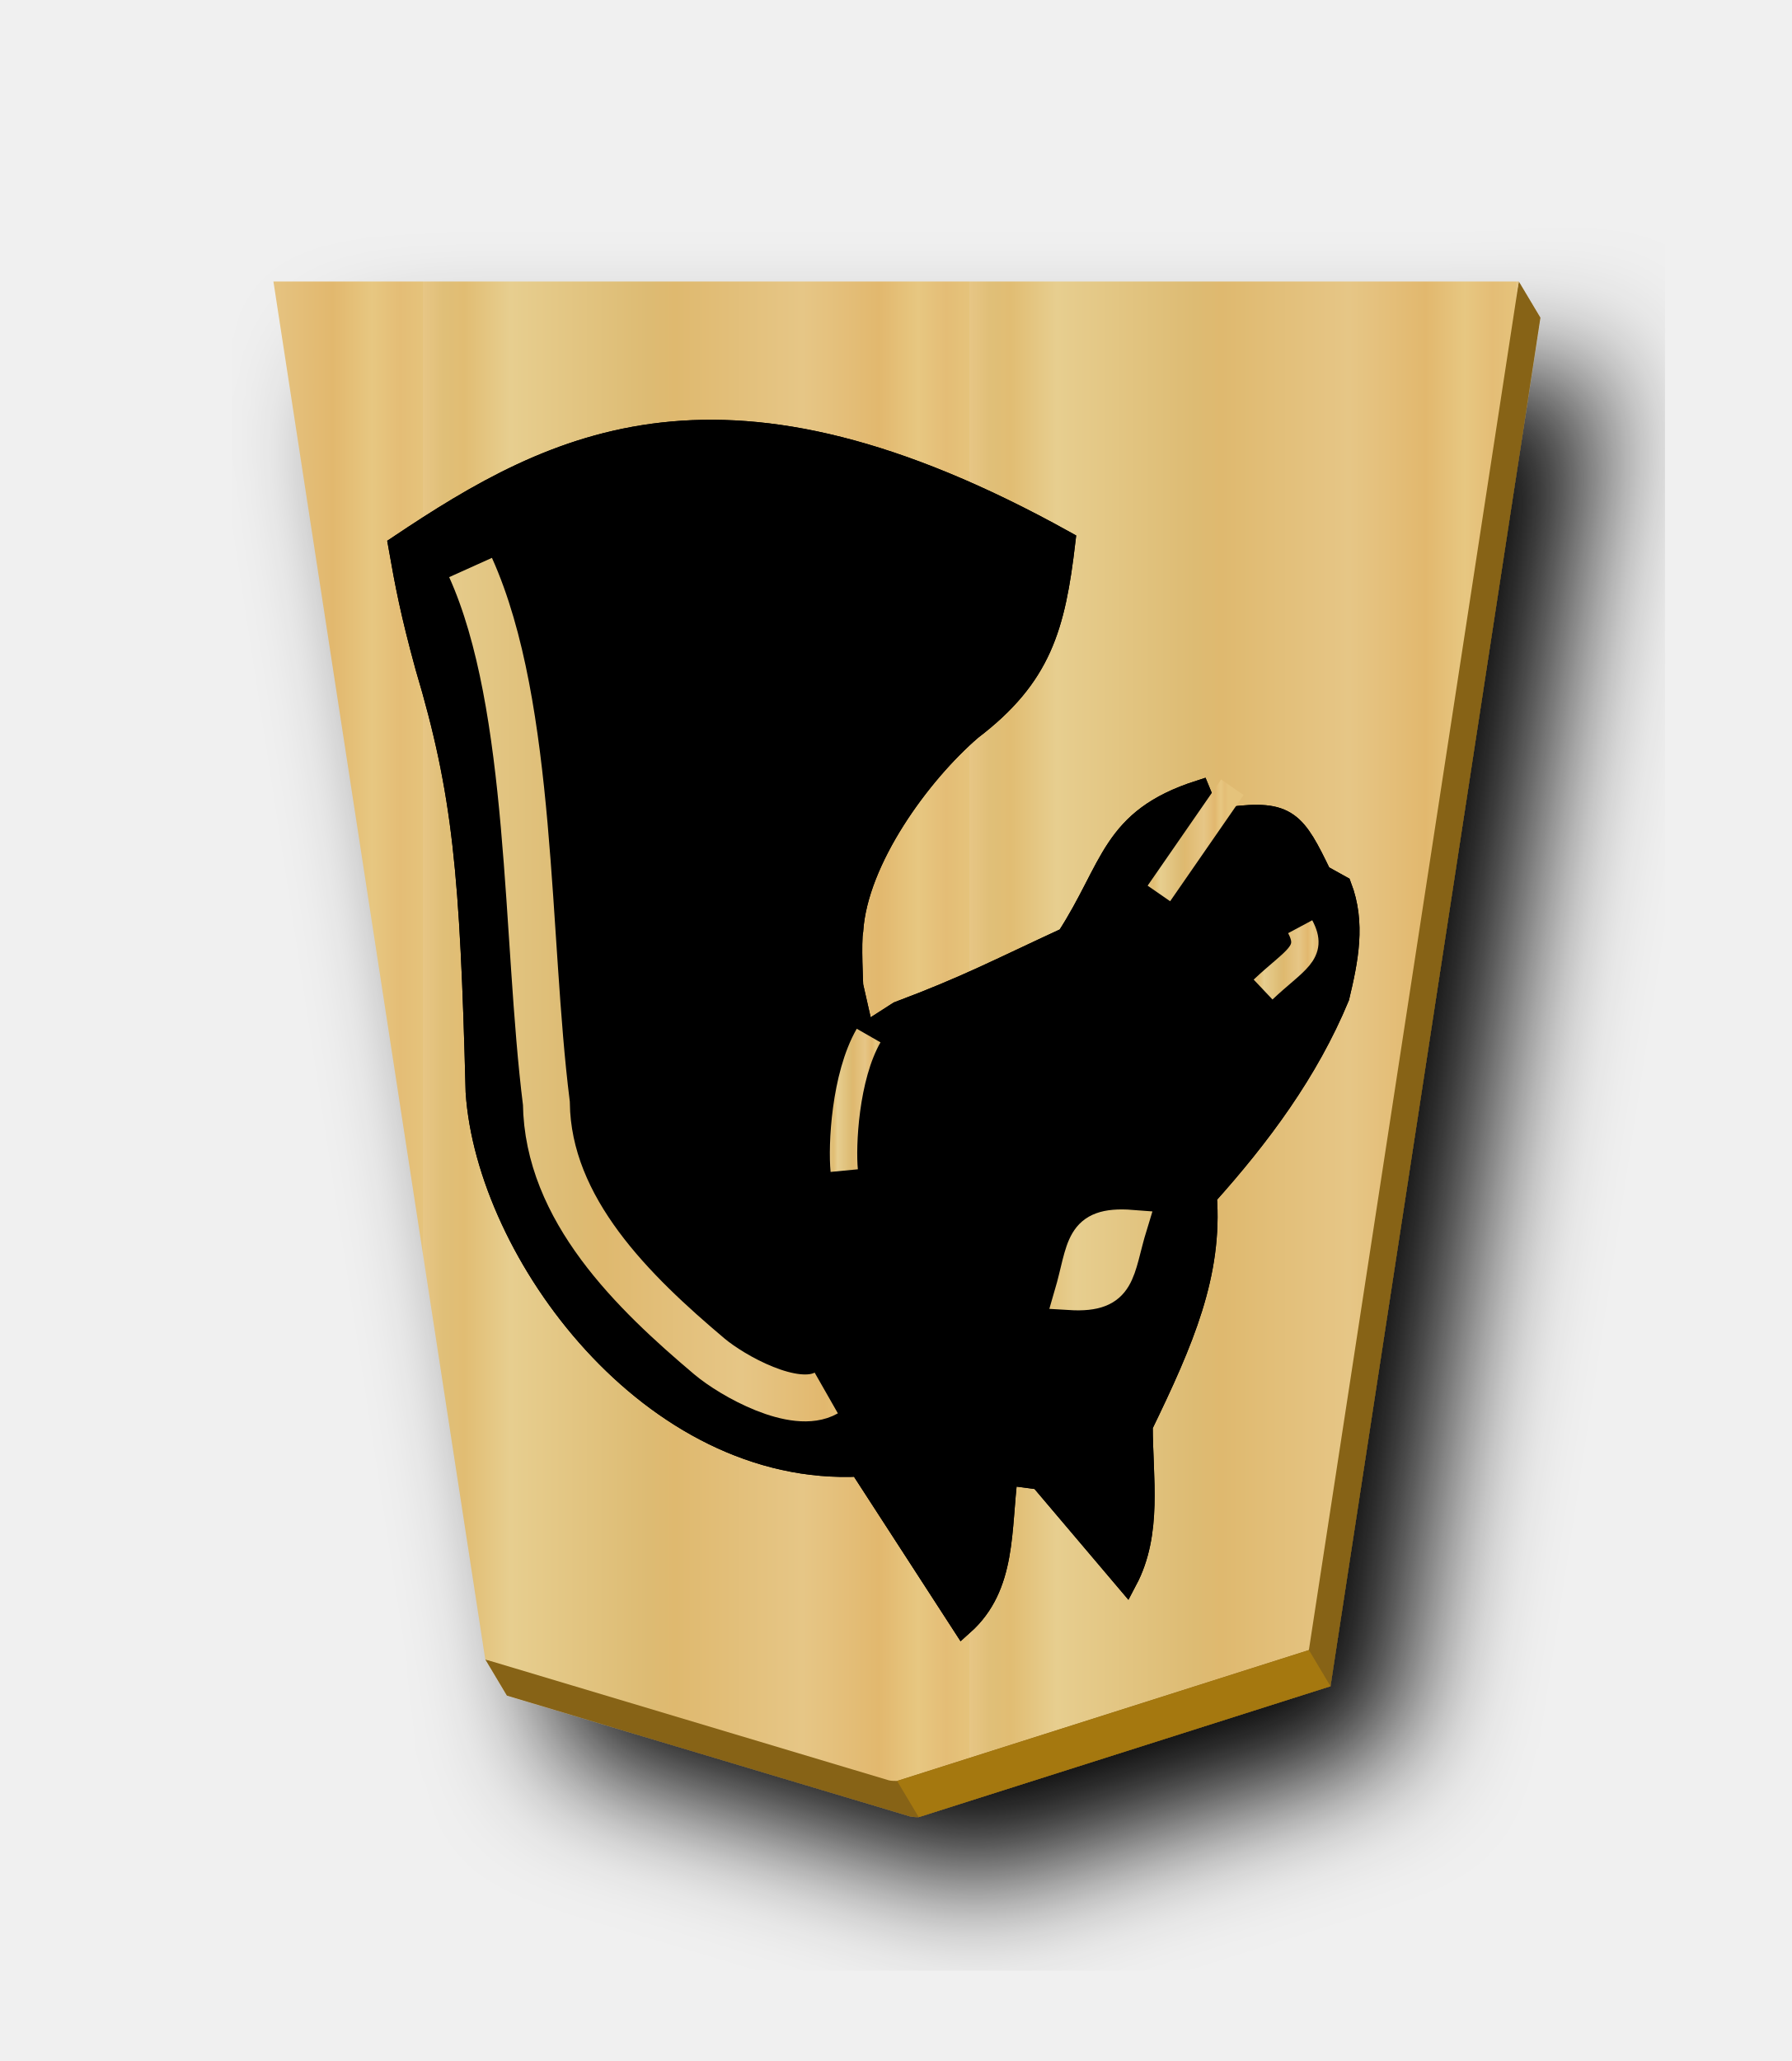
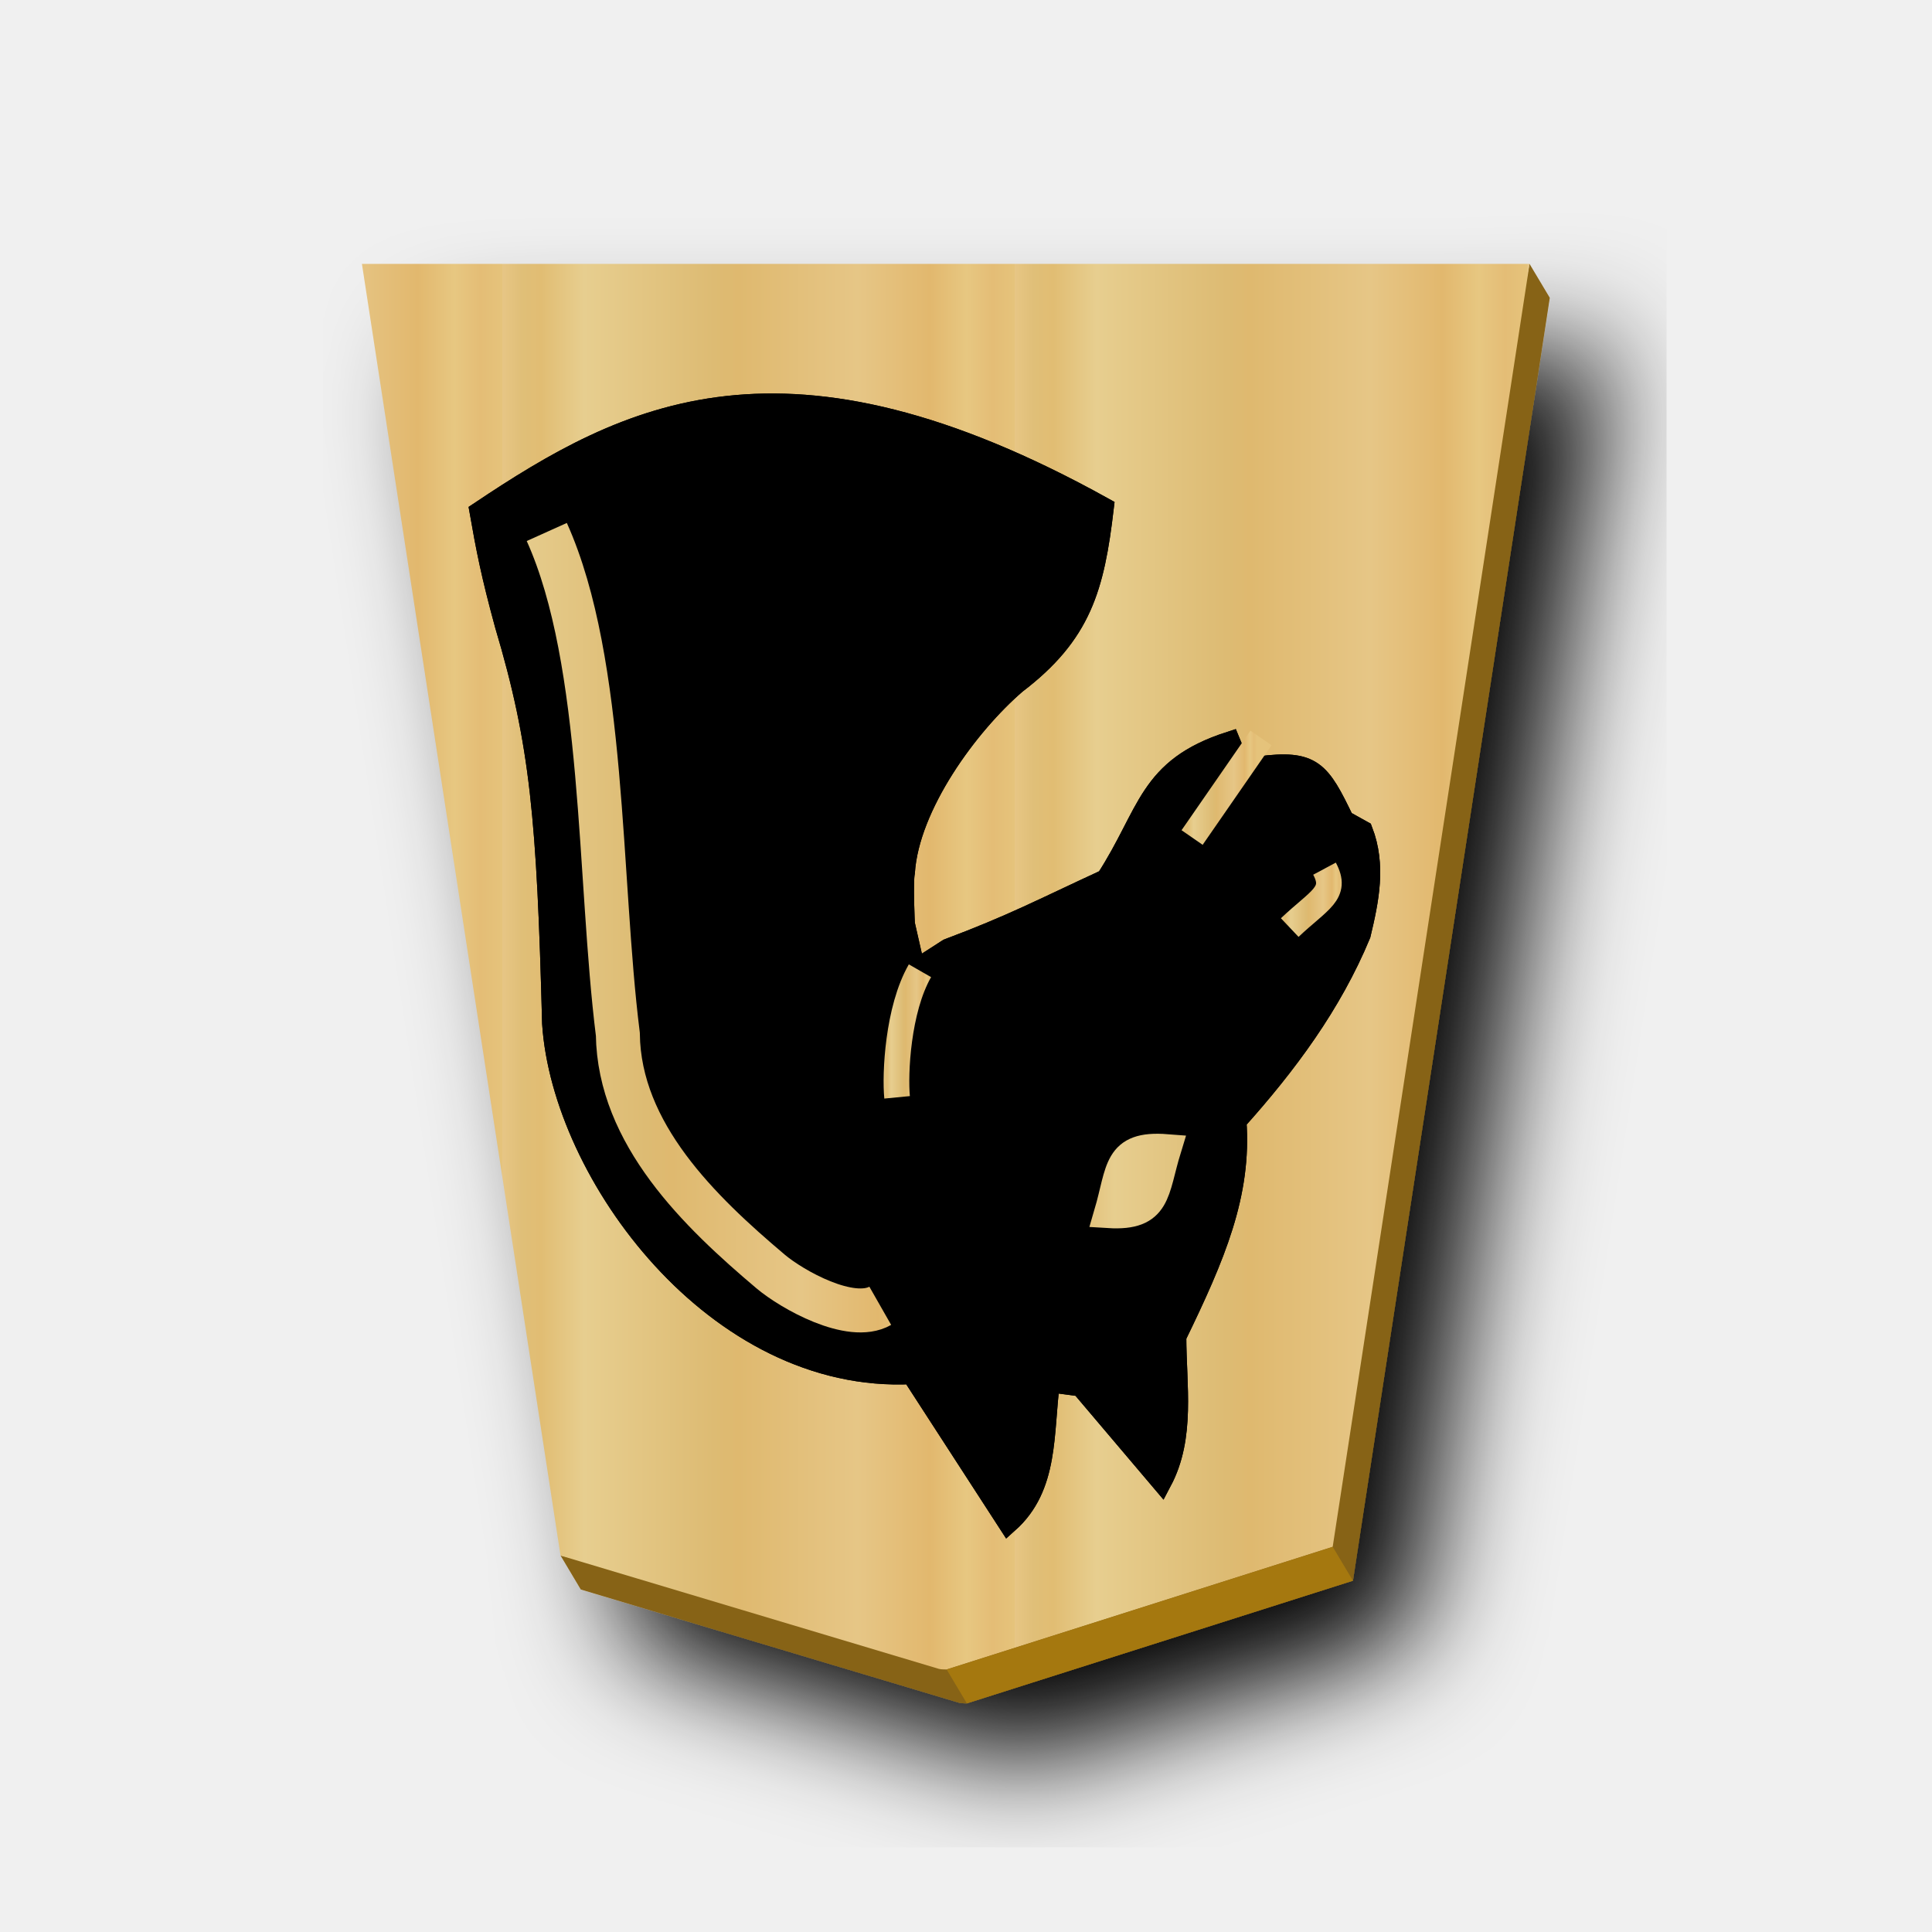
- <svg xmlns="http://www.w3.org/2000/svg" xmlns:xlink="http://www.w3.org/1999/xlink" width="52.157" height="60" version="1.1" id="svg1717">
-   <defs id="defs1721">
-     <filter style="color-interpolation-filters:sRGB" id="filter1552">
-       <feFlood flood-opacity="0.498" flood-color="rgb(0,0,0)" result="flood" id="feFlood1542" />
-       <feComposite in="flood" in2="SourceGraphic" operator="in" result="composite1" id="feComposite1544" />
-       <feGaussianBlur in="composite1" stdDeviation="2.5" result="blur" id="feGaussianBlur1546" />
-       <feOffset dx="4.57967e-15" dy="4.41314e-15" result="offset" id="feOffset1548" />
-       <feComposite in="SourceGraphic" in2="offset" operator="over" result="composite2" id="feComposite1550" />
+ <svg xmlns="http://www.w3.org/2000/svg" xmlns:xlink="http://www.w3.org/1999/xlink" viewBox="0 0 60 60">
+   <defs>
+     <linearGradient xlink:href="#1KE_svg__a" id="1KE_svg__d" x1="-96.59" x2="-93.377" y1="92.733" y2="92.733" gradientUnits="userSpaceOnUse" />
+     <linearGradient xlink:href="#1KE_svg__a" id="1KE_svg__e" x1="-134.375" x2="-104.096" y1="82.638" y2="82.638" gradientUnits="userSpaceOnUse" />
+     <linearGradient xlink:href="#1KE_svg__a" id="1KE_svg__f" x1="-136.475" x2="-99.186" y1="99.718" y2="99.718" gradientUnits="userSpaceOnUse" spreadMethod="repeat" />
+     <linearGradient xlink:href="#1KE_svg__a" id="1KE_svg__g" x1="373.592" x2="376.533" y1="89.663" y2="89.663" gradientUnits="userSpaceOnUse" />
+     <linearGradient xlink:href="#1KE_svg__a" id="1KE_svg__c" x1="-57.446" x2="-39.653" y1="-2.331" y2="-2.331" gradientUnits="userSpaceOnUse" spreadMethod="repeat" />
+     <linearGradient id="1KE_svg__a">
+       <stop offset="0" stop-color="#e5c37b" />
+       <stop offset=".042" stop-color="#e4bd76" />
+       <stop offset=".093" stop-color="#e7c781" />
+       <stop offset=".165" stop-color="#e2b86e" />
+       <stop offset=".305" stop-color="#e6c686" />
+       <stop offset=".539" stop-color="#dfb96f" />
+       <stop offset=".586" stop-color="#ddbb73" />
+       <stop offset=".84" stop-color="#e7ce8f" />
+       <stop offset=".924" stop-color="#e1bd73" />
+       <stop offset=".962" stop-color="#e0bf78" />
+       <stop offset="1" stop-color="#e7c685" />
+     </linearGradient>
+     <linearGradient xlink:href="#1KE_svg__a" id="1KE_svg__h" x1="14.606" x2="16.266" y1="36.113" y2="36.113" gradientUnits="userSpaceOnUse" />
+     <filter id="1KE_svg__b">
+       <feGaussianBlur in="SourceAlpha" result="blur" stdDeviation="2" />
+       <feOffset dx="2" dy="2" result="offsetBlur" />
+       <feBlend in="SourceGraphic" in2="offsetBlur" />
    </filter>
-     <filter style="color-interpolation-filters:sRGB" id="filter1540">
-       <feFlood flood-opacity="0.498" flood-color="rgb(0,0,0)" result="flood" id="feFlood1530" />
-       <feComposite in="flood" in2="SourceGraphic" operator="in" result="composite1" id="feComposite1532" />
-       <feGaussianBlur in="composite1" stdDeviation="2.5" result="blur" id="feGaussianBlur1534" />
-       <feOffset dx="4.57967e-15" dy="4.41314e-15" result="offset" id="feOffset1536" />
-       <feComposite in="SourceGraphic" in2="offset" operator="over" result="composite2" id="feComposite1538" />
-     </filter>
-     <filter id="drop-shadow-9">
-       <feGaussianBlur in="SourceAlpha" result="blur" stdDeviation="2" id="feGaussianBlur5056" />
-       <feOffset result="offsetBlur" dx="2" dy="2" id="feOffset5058" />
-       <feBlend in="SourceGraphic" in2="offsetBlur" mode="normal" id="feBlend5060" />
-     </filter>
-     <filter id="drop-shadow-2">
-       <feGaussianBlur in="SourceAlpha" result="blur" stdDeviation="2" id="feGaussianBlur6807" />
-       <feOffset result="offsetBlur" dx="2" dy="2" id="feOffset6809" />
-       <feBlend in="SourceGraphic" in2="offsetBlur" mode="normal" id="feBlend6811" />
-     </filter>
-     <filter id="drop-shadow-2-8">
-       <feGaussianBlur in="SourceAlpha" result="blur" stdDeviation="2" id="feGaussianBlur6807-2" />
-       <feOffset result="offsetBlur" dx="2" dy="2" id="feOffset6809-8" />
-       <feBlend in="SourceGraphic" in2="offsetBlur" mode="normal" id="feBlend6811-0" />
-     </filter>
-     <filter id="drop-shadow-6">
-       <feGaussianBlur in="SourceAlpha" result="blur" stdDeviation="2" id="feGaussianBlur5056-9" />
-       <feOffset result="offsetBlur" dx="2" dy="2" id="feOffset5058-0" />
-       <feBlend in="SourceGraphic" in2="offsetBlur" mode="normal" id="feBlend5060-9" />
-     </filter>
-     <filter id="drop-shadow-27">
-       <feGaussianBlur in="SourceAlpha" result="blur" stdDeviation="2" id="feGaussianBlur5056-5" />
-       <feOffset result="offsetBlur" dx="2" dy="2" id="feOffset5058-6" />
-       <feBlend in="SourceGraphic" in2="offsetBlur" mode="normal" id="feBlend5060-96" />
-     </filter>
-     <filter id="drop-shadow-2-88">
-       <feGaussianBlur in="SourceAlpha" result="blur" stdDeviation="2" id="feGaussianBlur6807-1" />
-       <feOffset result="offsetBlur" dx="2" dy="2" id="feOffset6809-5" />
-       <feBlend in="SourceGraphic" in2="offsetBlur" mode="normal" id="feBlend6811-7" />
-     </filter>
-     <filter id="drop-shadow-2-6">
-       <feGaussianBlur in="SourceAlpha" result="blur" stdDeviation="2" id="feGaussianBlur6807-4" />
-       <feOffset result="offsetBlur" dx="2" dy="2" id="feOffset6809-6" />
-       <feBlend in="SourceGraphic" in2="offsetBlur" mode="normal" id="feBlend6811-8" />
-     </filter>
-     <filter id="drop-shadow-62">
-       <feGaussianBlur in="SourceAlpha" result="blur" stdDeviation="2" id="feGaussianBlur5056-7" />
-       <feOffset result="offsetBlur" dx="2" dy="2" id="feOffset5058-9" />
-       <feBlend in="SourceGraphic" in2="offsetBlur" mode="normal" id="feBlend5060-1" />
-     </filter>
-     <filter id="drop-shadow-1">
-       <feGaussianBlur in="SourceAlpha" result="blur" stdDeviation="2" id="feGaussianBlur5056-0" />
-       <feOffset result="offsetBlur" dx="2" dy="2" id="feOffset5058-7" />
-       <feBlend in="SourceGraphic" in2="offsetBlur" mode="normal" id="feBlend5060-4" />
-     </filter>
-     <filter id="drop-shadow-2-67">
-       <feGaussianBlur in="SourceAlpha" result="blur" stdDeviation="2" id="feGaussianBlur6807-7" />
-       <feOffset result="offsetBlur" dx="2" dy="2" id="feOffset6809-4" />
-       <feBlend in="SourceGraphic" in2="offsetBlur" mode="normal" id="feBlend6811-74" />
-     </filter>
-     <filter id="drop-shadow-2-86">
-       <feGaussianBlur in="SourceAlpha" result="blur" stdDeviation="2" id="feGaussianBlur6807-6" />
-       <feOffset result="offsetBlur" dx="2" dy="2" id="feOffset6809-9" />
-       <feBlend in="SourceGraphic" in2="offsetBlur" mode="normal" id="feBlend6811-1" />
-     </filter>
-     <filter id="drop-shadow-22">
-       <feGaussianBlur in="SourceAlpha" result="blur" stdDeviation="2" id="feGaussianBlur5056-0-5" />
-       <feOffset result="offsetBlur" dx="2" dy="2" id="feOffset5058-0-0" />
-       <feBlend in="SourceGraphic" in2="offsetBlur" mode="normal" id="feBlend5060-0" />
-     </filter>
-     <filter id="drop-shadow-2-8-6">
-       <feGaussianBlur in="SourceAlpha" result="blur" stdDeviation="2" id="feGaussianBlur6807-40" />
-       <feOffset result="offsetBlur" dx="2" dy="2" id="feOffset6809-4-3" />
-       <feBlend in="SourceGraphic" in2="offsetBlur" mode="normal" id="feBlend6811-3" />
-     </filter>
-     <filter id="drop-shadow-5">
-       <feGaussianBlur in="SourceAlpha" result="blur" stdDeviation="2" id="feGaussianBlur5056-6" />
-       <feOffset result="offsetBlur" dx="2" dy="2" id="feOffset5058-2" />
-       <feBlend in="SourceGraphic" in2="offsetBlur" mode="normal" id="feBlend5060-8" />
-     </filter>
-     <filter id="drop-shadow-5-9">
-       <feGaussianBlur in="SourceAlpha" result="blur" stdDeviation="2" id="feGaussianBlur5056-6-0" />
-       <feOffset result="offsetBlur" dx="2" dy="2" id="feOffset5058-2-0" />
-       <feBlend in="SourceGraphic" in2="offsetBlur" mode="normal" id="feBlend5060-8-3" />
-     </filter>
-     <filter id="drop-shadow-2-84">
-       <feGaussianBlur in="SourceAlpha" result="blur" stdDeviation="2" id="feGaussianBlur6807-9" />
-       <feOffset result="offsetBlur" dx="2" dy="2" id="feOffset6809-5-9" />
-       <feBlend in="SourceGraphic" in2="offsetBlur" mode="normal" id="feBlend6811-1-9" />
-     </filter>
-     <filter id="drop-shadow-2-84-4">
-       <feGaussianBlur in="SourceAlpha" result="blur" stdDeviation="2" id="feGaussianBlur6807-9-5" />
-       <feOffset result="offsetBlur" dx="2" dy="2" id="feOffset6809-5-7" />
-       <feBlend in="SourceGraphic" in2="offsetBlur" mode="normal" id="feBlend6811-1-1" />
-     </filter>
-     <filter id="drop-shadow-5-1">
-       <feGaussianBlur in="SourceAlpha" result="blur" stdDeviation="2" id="feGaussianBlur5056-6-9" />
-       <feOffset result="offsetBlur" dx="2" dy="2" id="feOffset5058-2-6" />
-       <feBlend in="SourceGraphic" in2="offsetBlur" mode="normal" id="feBlend5060-8-9" />
-     </filter>
-     <filter id="drop-shadow-5-1-3">
-       <feGaussianBlur in="SourceAlpha" result="blur" stdDeviation="2" id="feGaussianBlur5056-6-9-6" />
-       <feOffset result="offsetBlur" dx="2" dy="2" id="feOffset5058-2-6-1" />
-       <feBlend in="SourceGraphic" in2="offsetBlur" mode="normal" id="feBlend5060-8-9-7" />
-     </filter>
-     <filter id="drop-shadow-2-84-1">
-       <feGaussianBlur in="SourceAlpha" result="blur" stdDeviation="2" id="feGaussianBlur6807-9-0" />
-       <feOffset result="offsetBlur" dx="2" dy="2" id="feOffset6809-5-3" />
-       <feBlend in="SourceGraphic" in2="offsetBlur" mode="normal" id="feBlend6811-1-0" />
-     </filter>
-     <filter id="drop-shadow-5-1-1">
-       <feGaussianBlur in="SourceAlpha" result="blur" stdDeviation="2" id="feGaussianBlur5056-6-9-2" />
-       <feOffset result="offsetBlur" dx="2" dy="2" id="feOffset5058-2-6-6" />
-       <feBlend in="SourceGraphic" in2="offsetBlur" mode="normal" id="feBlend5060-8-9-3" />
-     </filter>
-     <linearGradient xlink:href="#linearGradient11760" id="linearGradient65950" x1="-96.59" y1="92.733" x2="-93.377" y2="92.733" gradientUnits="userSpaceOnUse" />
-     <linearGradient id="linearGradient12530">
-       <stop style="stop-color:#dfb459;stop-opacity:1" offset="0" id="stop12526" />
-       <stop id="stop16843" offset="0.042" style="stop-color:#dead54;stop-opacity:1" />
-       <stop id="stop12556" offset="0.093" style="stop-color:#e1b85f;stop-opacity:1" />
-       <stop id="stop12532" offset="0.165" style="stop-color:#dba84d;stop-opacity:1" />
-       <stop style="stop-color:#dfb765;stop-opacity:1" offset="0.305" id="stop12564" />
-       <stop style="stop-color:#d8a94e;stop-opacity:1" offset="0.539" id="stop12558" />
-       <stop id="stop12562" offset="0.586" style="stop-color:#d5ab53;stop-opacity:1" />
-       <stop style="stop-color:#e0bf6e;stop-opacity:1" offset="0.84" id="stop12534" />
-       <stop id="stop16845" offset="0.924" style="stop-color:#daae52;stop-opacity:1" />
-       <stop id="stop12560" offset="0.962" style="stop-color:#d9af57;stop-opacity:1" />
-       <stop style="stop-color:#e1b663;stop-opacity:1" offset="1" id="stop12528" />
-     </linearGradient>
-     <linearGradient xlink:href="#linearGradient11760" id="linearGradient65926" x1="-134.375" y1="82.638" x2="-104.096" y2="82.638" gradientUnits="userSpaceOnUse" />
-     <linearGradient xlink:href="#linearGradient11760" id="linearGradient65958" x1="-136.475" y1="99.718" x2="-99.186" y2="99.718" gradientUnits="userSpaceOnUse" spreadMethod="repeat" />
-     <linearGradient xlink:href="#linearGradient11760" id="linearGradient65942" x1="373.592" y1="89.663" x2="376.533" y2="89.663" gradientUnits="userSpaceOnUse" />
-     <filter id="drop-shadow-5-1-31">
-       <feGaussianBlur in="SourceAlpha" result="blur" stdDeviation="2" id="feGaussianBlur5056-6-9-4" />
-       <feOffset result="offsetBlur" dx="2" dy="2" id="feOffset5058-2-6-5" />
-       <feBlend in="SourceGraphic" in2="offsetBlur" mode="normal" id="feBlend5060-8-9-8" />
-     </filter>
-     <linearGradient xlink:href="#linearGradient12530" id="linearGradient2488" x1="104.094" y1="54.226" x2="152.758" y2="54.226" gradientUnits="userSpaceOnUse" />
-     <linearGradient xlink:href="#linearGradient11760" id="linearGradient2492" gradientUnits="userSpaceOnUse" x1="-57.446" y1="-2.331" x2="-39.653" y2="-2.331" spreadMethod="repeat" />
-     <filter id="drop-shadow-2-84-1-4">
-       <feGaussianBlur in="SourceAlpha" result="blur" stdDeviation="2" id="feGaussianBlur6807-9-0-2" />
-       <feOffset result="offsetBlur" dx="2" dy="2" id="feOffset6809-5-3-5" />
-       <feBlend in="SourceGraphic" in2="offsetBlur" mode="normal" id="feBlend6811-1-0-4" />
-     </filter>
-     <linearGradient id="linearGradient11760">
-       <stop id="stop11738" offset="0" style="stop-color:#e5c37b;stop-opacity:1" />
-       <stop style="stop-color:#e4bd76;stop-opacity:1" offset="0.042" id="stop11740" />
-       <stop style="stop-color:#e7c781;stop-opacity:1" offset="0.093" id="stop11742" />
-       <stop style="stop-color:#e2b86e;stop-opacity:1" offset="0.165" id="stop11744" />
-       <stop id="stop11746" offset="0.305" style="stop-color:#e6c686;stop-opacity:1" />
-       <stop id="stop11748" offset="0.539" style="stop-color:#dfb96f;stop-opacity:1" />
-       <stop style="stop-color:#ddbb73;stop-opacity:1" offset="0.586" id="stop11750" />
-       <stop id="stop11752" offset="0.84" style="stop-color:#e7ce8f;stop-opacity:1" />
-       <stop style="stop-color:#e1bd73;stop-opacity:1" offset="0.924" id="stop11754" />
-       <stop style="stop-color:#e0bf78;stop-opacity:1" offset="0.962" id="stop11756" />
-       <stop id="stop11758" offset="1" style="stop-color:#e7c685;stop-opacity:1" />
-     </linearGradient>
-     <linearGradient xlink:href="#linearGradient11760" id="linearGradient17979" x1="14.606" y1="36.113" x2="16.266" y2="36.113" gradientUnits="userSpaceOnUse" />
  </defs>
-   <filter id="drop-shadow">
-     <feGaussianBlur in="SourceAlpha" result="blur" stdDeviation="2" id="feGaussianBlur1692" />
-     <feOffset result="offsetBlur" dx="2" dy="2" id="feOffset1694" />
-     <feBlend in="SourceGraphic" in2="offsetBlur" mode="normal" id="feBlend1696" />
-   </filter>
-   <g style="display:inline" id="g8422" transform="translate(-275.8711,-153.1411)">
-     <g style="display:inline;fill:#654b13;fill-opacity:1;filter:url(#drop-shadow-2-84-1)" transform="matrix(0.8941828,0,0,0.8941828,187.9361,136.0223)" id="g2498">
-       <g style="fill:#654b13;fill-opacity:1" transform="rotate(180,45.5785,23.8125)" id="g2496">
-         <path style="fill:#876419;fill-opacity:1;stroke-width:0.894" d="M 44.223 8.195 L 44.012 9.248 L 8.59 9.248 L 14.613 48.424 L 14.129 48.309 L 14.758 49.363 L 26.506 52.881 C 26.589 52.904 26.678 52.895 26.748 52.9 L 38.738 49.09 L 44.852 9.248 L 44.223 8.195 z " transform="matrix(-1.11834,0,0,-1.11834,-7.184226,28.48035)" id="path2494" />
-       </g>
-     </g>
-     <g id="g6832-4-7" transform="matrix(0.8941828,0,0,0.8941828,187.1271,134.674)" style="display:inline;fill-opacity:1;fill:url(#linearGradient2488)">
-       <g id="g6830-3-9" transform="rotate(180,45.5785,23.8125)" style="fill-opacity:1;fill:url(#linearGradient2488);">
-         <path id="path6814-84-3" d="m -37.299,-31.01 -13.409,4.26 -6.837,44.558 40.553,5e-6 -6.898,-44.862 -13.138,-3.935 c -0.093,-0.026 -0.193,-0.015 -0.271,-0.021 z" style="fill:url(#linearGradient2492);fill-opacity:1.0" />
-       </g>
-     </g>
-     <g id="g12482" transform="matrix(-1.138358,0,0,-1.138358,330.8893,222.1945)">
-       <g transform="matrix(0.7005504,0,0,0.7005504,-244.8044,-23.95103)" id="g8333" style="display:inline">
-         <g id="g8329" transform="matrix(0.5770575,0,0,0.5770575,442.0274,27.09883)" style="stroke-width:1.386;stroke-miterlimit:4;stroke-dasharray:none">
-           <path id="path8321" d="m -112.144,62.364 c -1.6,3.019 -0.979,6.472 -0.979,9.788 -2.637,5.433 -4.421,9.611 -4.055,14.542 -3.426,3.817 -6.439,7.882 -8.39,12.585 -0.556,2.331 -1.037,4.661 -0.14,6.992 l 1.258,0.699 c 1.623,3.364 2.101,4.109 5.733,3.636 l 0.699,-3.496 0.979,-1.678 -0.699,4.475 0.979,2.377 c 5.562,-1.791 5.436,-4.784 8.354,-9.286 4.416,-2.04 6.332,-3.073 10.663,-4.697 l 1.958,-1.258 2.936,-4.894 -2.657,4.754 0.699,3.076 c 0,0 0.14,2.797 0,3.496 -0.295,4.507 -4.288,9.949 -7.519,12.729 -4.418,3.365 -5.27,6.49 -5.905,11.881 21.57,11.971 32.153,6.364 42.089,-0.28 -0.435,-2.472 -0.771,-4.234 -1.702,-7.638 -2.388,-8.008 -2.832,-13.068 -3.192,-26.9 -0.667,-10.141 -11.049,-24.316 -24.248,-23.643 l -6.515,-10.056 c -2.743,2.442 -2.342,6.067 -2.797,9.508 l -2.097,-0.28 z" style="fill:#000000;stroke:#000000;stroke-width:1.386;stroke-linecap:butt;stroke-linejoin:miter;stroke-miterlimit:4;stroke-dasharray:none;stroke-opacity:1" />
-           <path id="path8323" d="m -95.839,96.831 c 1.504,-2.624 1.695,-6.973 1.543,-8.544" style="fill:none;stroke:#ffffff;stroke-width:1.732;stroke-linecap:butt;stroke-linejoin:miter;stroke-miterlimit:4;stroke-dasharray:none;stroke-opacity:1" />
-           <path id="path8325" d="m -108.574,80.454 c -3.305,-0.203 -3.029,1.49 -3.91,4.358 3.366,0.262 3.052,-1.43 3.91,-4.358 z" style="fill:#ffffff;stroke:#ffffff;stroke-width:1.984;stroke-linecap:butt;stroke-linejoin:miter;stroke-miterlimit:4;stroke-dasharray:none;stroke-opacity:1" />
-           <path id="path8327" d="m -93.159,74.22 c 1.994,-1.137 5.955,1.095 7.399,2.315 4.785,4.041 10.223,9.278 10.309,16.017 1.316,10.47 0.825,25.073 4.797,33.888" style="fill:none;stroke:#ffffff;stroke-width:2.968;stroke-linecap:butt;stroke-linejoin:miter;stroke-miterlimit:4;stroke-dasharray:none;stroke-opacity:1" />
-         </g>
-         <path style="fill:none;stroke:#ffffff;stroke-width:0.999;stroke-linecap:butt;stroke-linejoin:miter;stroke-miterlimit:4;stroke-dasharray:none;stroke-opacity:1" d="m 374,91.163 2.125,-3" id="path8331" />
-       </g>
-       <path style="display:inline;fill:none;stroke:#ffffff;stroke-width:0.7;stroke-linecap:butt;stroke-linejoin:miter;stroke-miterlimit:4;stroke-dasharray:none;stroke-opacity:1" d="m 15.076,36.961 c -0.362,-0.676 0.138,-0.84 0.949,-1.607" id="path8331-6" />
-     </g>
-     <g id="g12482-2" transform="matrix(-1.138358,0,0,-1.138358,330.8893,222.1945)">
-       <g transform="matrix(0.7005504,0,0,0.7005504,-244.8044,-23.95103)" id="g8333-2" style="display:inline">
-         <g id="g8329-8" transform="matrix(0.5770575,0,0,0.5770575,442.0274,27.09883)" style="stroke-width:1.386;stroke-miterlimit:4;stroke-dasharray:none">
-           <path id="path8321-3" d="m -112.144,62.364 c -1.6,3.019 -0.979,6.472 -0.979,9.788 -2.637,5.433 -4.421,9.611 -4.055,14.542 -3.426,3.817 -6.439,7.882 -8.39,12.585 -0.556,2.331 -1.037,4.661 -0.14,6.992 l 1.258,0.699 c 1.623,3.364 2.101,4.109 5.733,3.636 l 0.699,-3.496 0.979,-1.678 -0.699,4.475 0.979,2.377 c 5.562,-1.791 5.436,-4.784 8.354,-9.286 4.416,-2.04 6.332,-3.073 10.663,-4.697 l 1.958,-1.258 2.936,-4.894 -2.657,4.754 0.699,3.076 c 0,0 0.14,2.797 0,3.496 -0.295,4.507 -4.288,9.949 -7.519,12.729 -4.418,3.365 -5.27,6.49 -5.905,11.881 21.57,11.971 32.153,6.364 42.089,-0.28 -0.435,-2.472 -0.771,-4.234 -1.702,-7.638 -2.388,-8.008 -2.832,-13.068 -3.192,-26.9 -0.667,-10.141 -11.049,-24.316 -24.248,-23.643 l -6.515,-10.056 c -2.743,2.442 -2.342,6.067 -2.797,9.508 l -2.097,-0.28 z" style="fill:#000000;stroke:#000000;stroke-width:1.386;stroke-linecap:butt;stroke-linejoin:miter;stroke-miterlimit:4;stroke-dasharray:none;stroke-opacity:1" />
-           <path id="path8323-1" d="m -95.839,96.831 c 1.504,-2.624 1.695,-6.973 1.543,-8.544" style="fill:none;stroke:url(#linearGradient65950);stroke-width:1.732;stroke-linecap:butt;stroke-linejoin:miter;stroke-miterlimit:4;stroke-dasharray:none;stroke-opacity:1" />
-           <path id="path8325-6" d="m -108.574,80.454 c -3.305,-0.203 -3.029,1.49 -3.91,4.358 3.366,0.262 3.052,-1.43 3.91,-4.358 z" style="fill:url(#linearGradient65926);fill-opacity:1.0;stroke:url(#linearGradient65926);stroke-width:1.984;stroke-linecap:butt;stroke-linejoin:miter;stroke-miterlimit:4;stroke-dasharray:none;stroke-opacity:1" />
-           <path id="path8327-4" d="m -93.159,74.22 c 1.994,-1.137 5.955,1.095 7.399,2.315 4.785,4.041 10.223,9.278 10.309,16.017 1.316,10.47 0.825,25.073 4.797,33.888" style="fill:none;stroke:url(#linearGradient65958);stroke-width:2.968;stroke-linecap:butt;stroke-linejoin:miter;stroke-miterlimit:4;stroke-dasharray:none;stroke-opacity:1" />
-         </g>
-         <path style="fill:none;stroke:url(#linearGradient65942);stroke-width:0.999;stroke-linecap:butt;stroke-linejoin:miter;stroke-miterlimit:4;stroke-dasharray:none;stroke-opacity:1" d="m 373.442,92.04 2.683,-3.877" id="path8331-8" />
-       </g>
-       <path style="display:inline;fill:none;fill-opacity:1;stroke:url(#linearGradient17979);stroke-width:0.7;stroke-linecap:butt;stroke-linejoin:miter;stroke-miterlimit:4;stroke-dasharray:none;stroke-opacity:1" d="m 15.076,36.961 c -0.362,-0.676 0.138,-0.84 0.949,-1.607" id="path8331-6-0" />
-     </g>
-     <path style="fill:#a5780f;stroke:none;stroke-width:1px;stroke-linecap:butt;stroke-linejoin:miter;stroke-opacity:1;fill-opacity:1" d="m 301.991,204.988 0.629,1.053 11.99,-3.811 -0.629,-1.052 z" id="path2523" />
+   <g fill="#654b13" filter="url(#1KE_svg__b)" transform="translate(-84.656 -17.119)scale(.89418)">
+     <path fill="#876419" d="m147.797 28.31-.236 1.177h-39.613l6.736 43.812-.542-.129.703 1.18 13.139 3.933c.093.026.192.016.27.022l13.41-4.261 6.837-44.557z" />
  </g>
+   <path fill="url(#1KE_svg__c)" d="m-37.3-31.01-13.408 4.26-6.837 44.558h40.553l-6.898-44.862-13.138-3.935c-.094-.026-.193-.015-.271-.021z" transform="translate(-3.954 24.118)scale(-.89418)" />
+   <g stroke-width="1.386">
+     <path stroke="#000" stroke-width=".638" d="M36.073 46.008c.737-1.39.45-2.978.45-4.504 1.214-2.5 2.035-4.423 1.867-6.693 1.577-1.756 2.963-3.627 3.86-5.791.257-1.072.478-2.145.065-3.217l-.579-.322c-.747-1.548-.967-1.891-2.638-1.673l-.322 1.608-.45.773.321-2.06-.45-1.093c-2.56.824-2.502 2.201-3.845 4.273-2.032.939-2.914 1.414-4.907 2.161l-.9.58-1.352 2.252 1.223-2.188-.322-1.416s-.064-1.287 0-1.608c.136-2.074 1.973-4.579 3.46-5.858 2.033-1.549 2.426-2.987 2.718-5.468-9.927-5.509-14.797-2.928-19.37.129.2 1.138.355 1.948.784 3.515 1.099 3.685 1.303 6.014 1.469 12.379.307 4.667 5.084 11.19 11.159 10.88l2.998 4.628c1.262-1.124 1.077-2.792 1.286-4.376l.966.129z" />
+     <path fill="none" stroke="#fff" stroke-width=".797" d="M28.57 30.147c-.692 1.207-.78 3.208-.71 3.931" />
+     <path fill="#fff" stroke="#fff" stroke-width=".913" d="M34.43 37.683c1.521.094 1.394-.685 1.8-2.005-1.55-.12-1.405.658-1.8 2.005z" />
+     <path fill="none" stroke="#fff" stroke-width="1.366" d="M27.337 40.552c-.918.523-2.74-.504-3.405-1.065-2.202-1.86-4.705-4.27-4.744-7.371-.606-4.818-.38-11.538-2.208-15.595" />
+   </g>
+   <path fill="none" stroke="#fff" stroke-width=".797" d="m38.716 23.618-1.695 2.392m4.115.968c.412.77-.158.956-1.08 1.83" />
+   <g stroke-width="1.386">
+     <path stroke="#000" stroke-width=".638" d="M36.073 46.008c.737-1.39.45-2.978.45-4.504 1.214-2.5 2.035-4.423 1.867-6.693 1.577-1.756 2.963-3.627 3.86-5.791.257-1.072.478-2.145.065-3.217l-.579-.322c-.747-1.548-.967-1.891-2.638-1.673l-.322 1.608-.45.773.321-2.06-.45-1.093c-2.56.824-2.502 2.201-3.845 4.273-2.032.939-2.914 1.414-4.907 2.161l-.9.58-1.352 2.252 1.223-2.188-.322-1.416s-.064-1.287 0-1.608c.136-2.074 1.973-4.579 3.46-5.858 2.033-1.549 2.426-2.987 2.718-5.468-9.927-5.509-14.797-2.928-19.37.129.2 1.138.355 1.948.784 3.515 1.099 3.685 1.303 6.014 1.469 12.379.307 4.667 5.084 11.19 11.159 10.88l2.998 4.628c1.262-1.124 1.077-2.792 1.286-4.376l.966.129z" />
+     <path fill="none" stroke="url(#1KE_svg__d)" stroke-width="1.732" d="M-95.839 96.831c1.504-2.624 1.695-6.972 1.543-8.543" transform="translate(-15.534 74.708)scale(-.46019)" />
+     <path fill="url(#1KE_svg__e)" stroke="url(#1KE_svg__e)" stroke-width="1.984" d="M-108.574 80.454c-3.305-.203-3.03 1.49-3.91 4.358 3.366.262 3.052-1.43 3.91-4.358z" transform="translate(-15.534 74.708)scale(-.46019)" />
+     <path fill="none" stroke="url(#1KE_svg__f)" stroke-width="2.968" d="M-93.16 74.22c1.994-1.137 5.955 1.095 7.4 2.315 4.784 4.04 10.222 9.277 10.309 16.017 1.315 10.47.825 25.073 4.796 33.889" transform="translate(-15.534 74.708)scale(-.46019)" />
+   </g>
+   <path fill="none" stroke="url(#1KE_svg__g)" stroke-width=".999" d="m373.442 92.04 2.683-3.877" transform="translate(336.974 96.318)scale(-.79748)" />
+   <path fill="none" stroke="url(#1KE_svg__h)" stroke-width=".7" d="M15.076 36.961c-.362-.676.138-.84.949-1.607" transform="translate(58.296 69.052)scale(-1.13836)" />
+   <path fill="#a5780f" d="m29.399 51.847.628 1.053 11.99-3.81-.628-1.052z" />
</svg>
